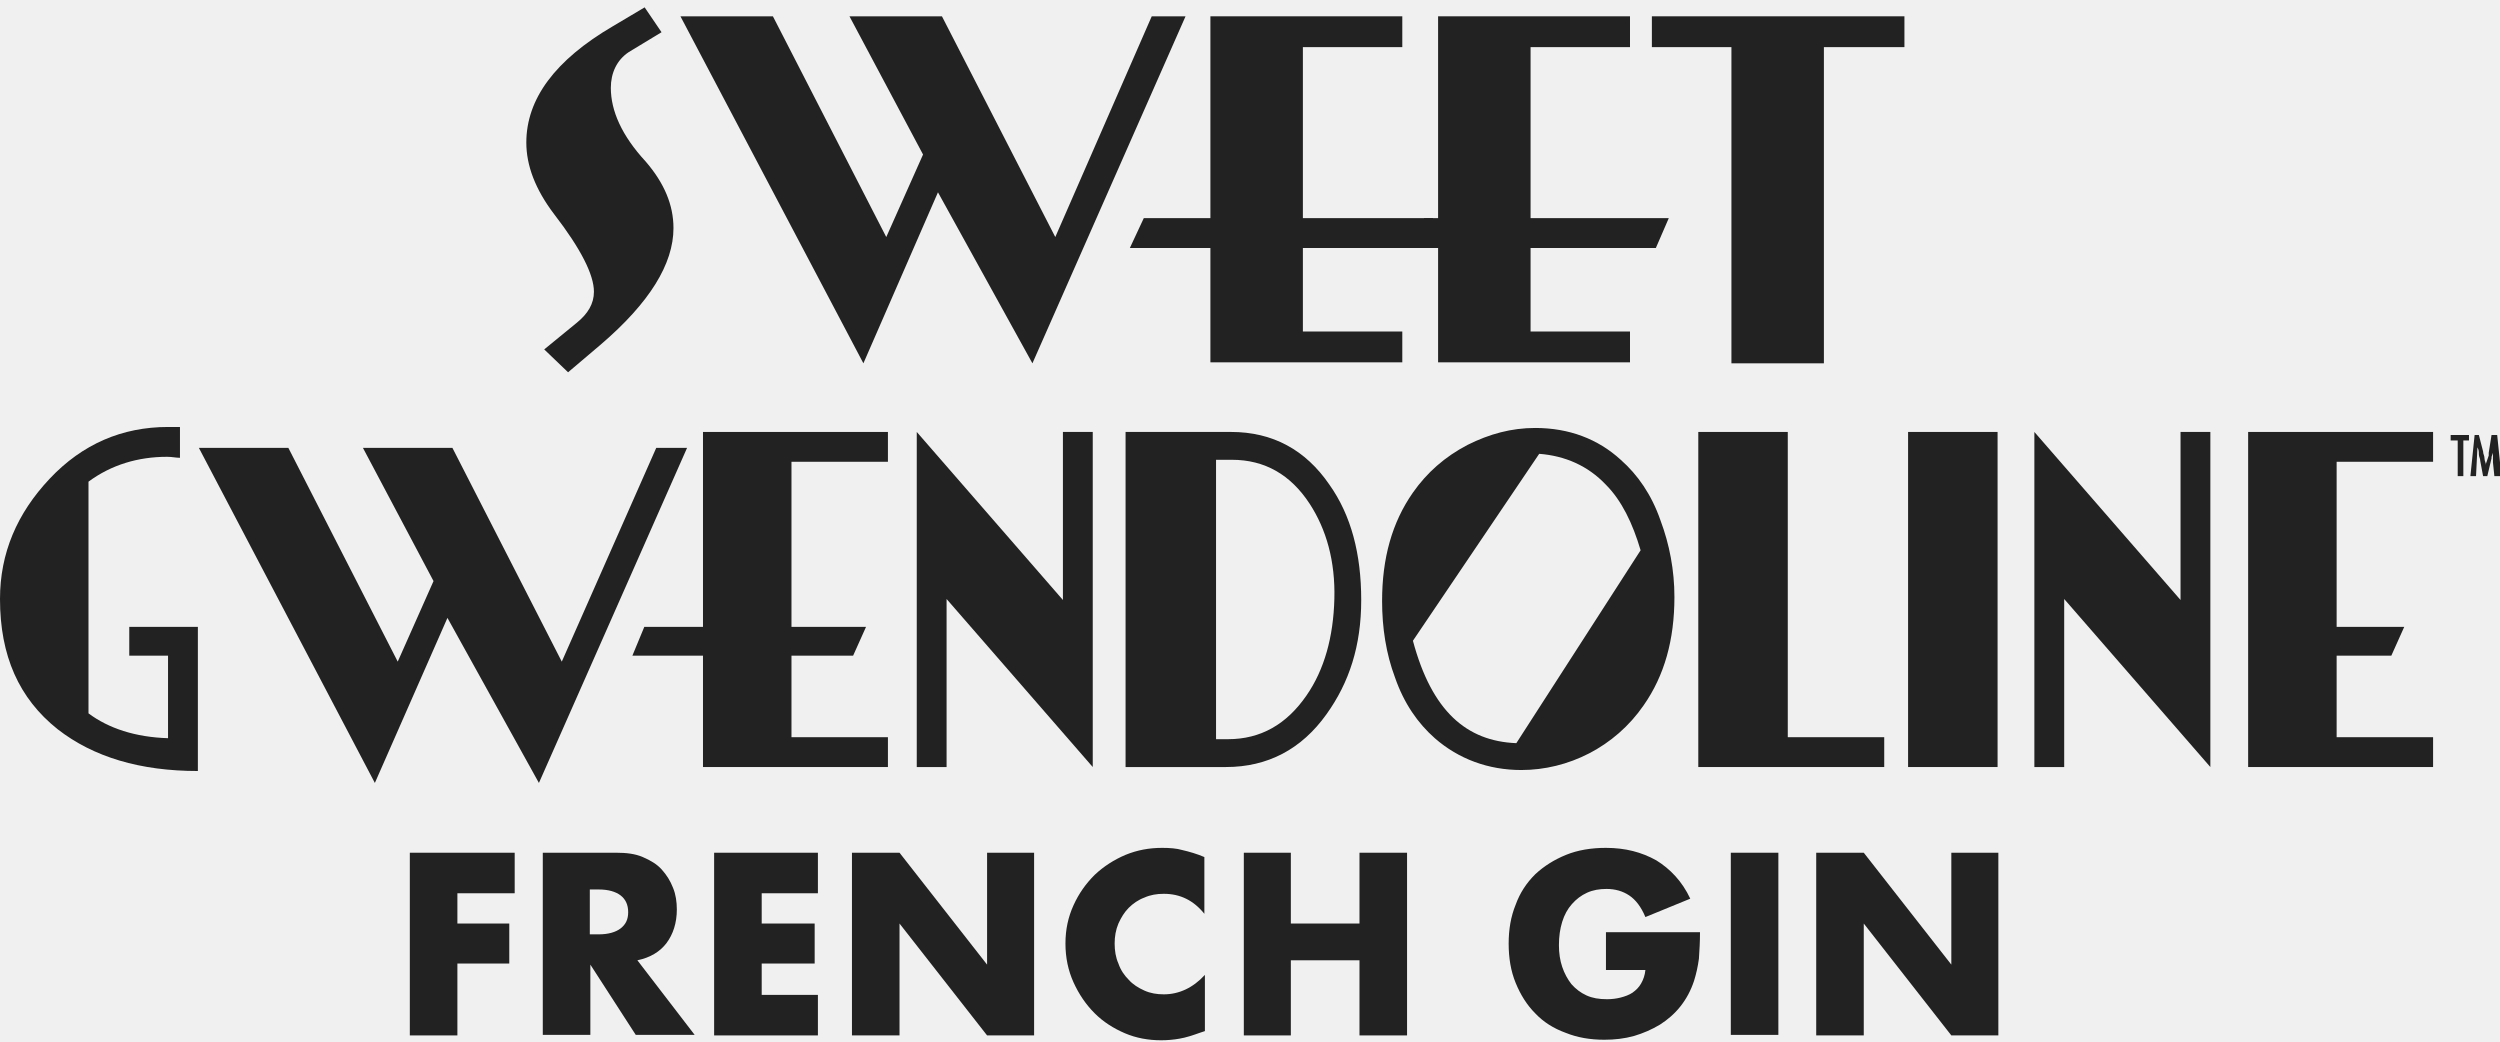
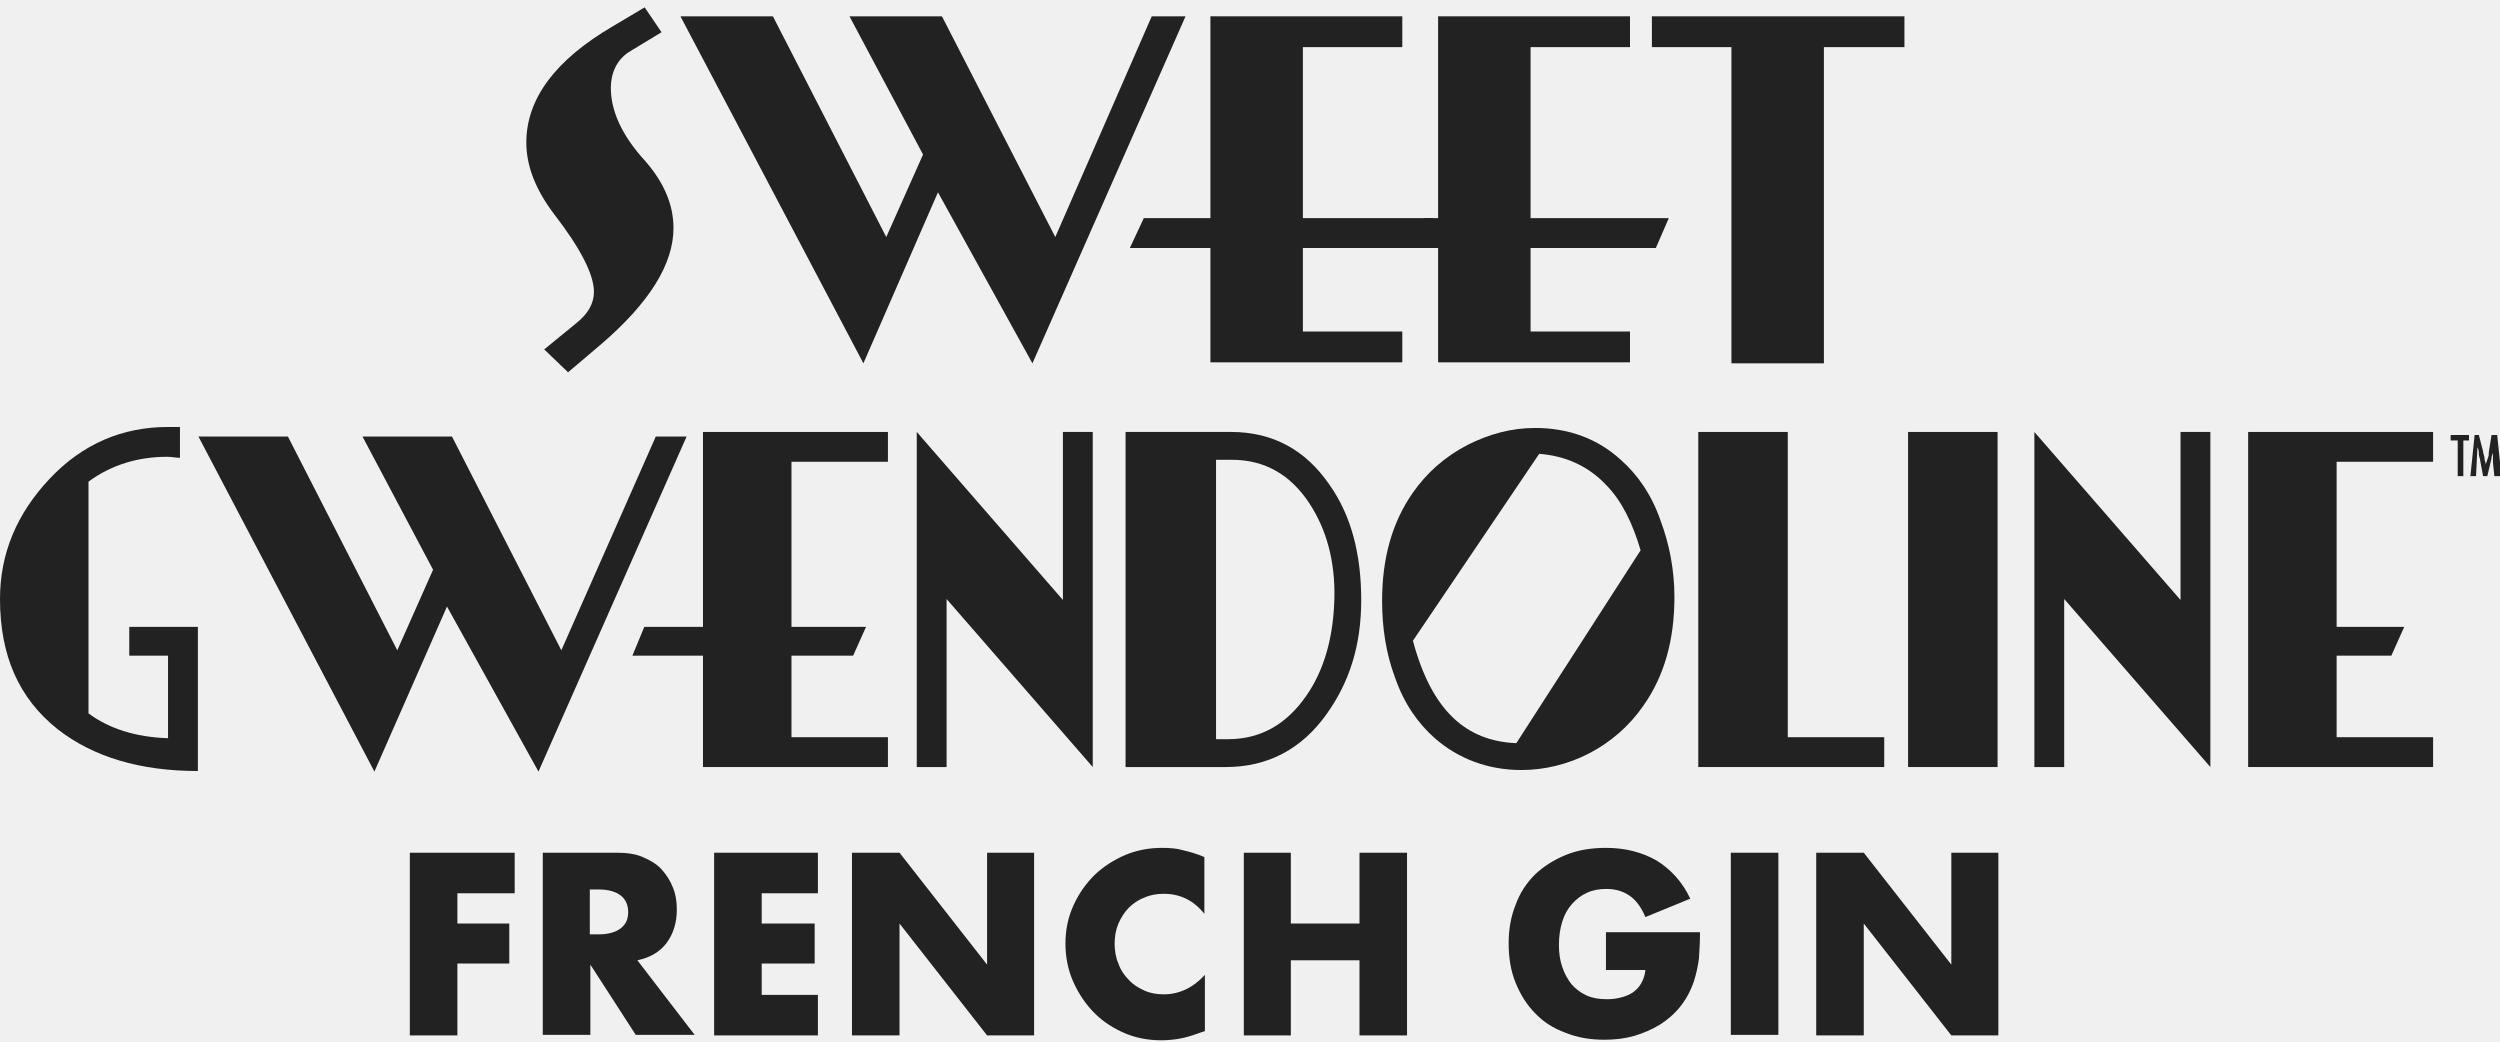
<svg xmlns="http://www.w3.org/2000/svg" width="252" height="105" viewBox="0 0 252 105" fill="none">
  <path d="M41.31 104.37H46.105V97.124H51.335V93.092H46.105V90.041H51.88V85.955H41.31V104.37Z" fill="#212221" />
  <path d="M67.19 95.054C67.843 94.182 68.225 93.038 68.225 91.676C68.225 90.913 68.116 90.15 67.843 89.496C67.571 88.788 67.19 88.189 66.699 87.644C66.209 87.099 65.555 86.718 64.792 86.391C64.03 86.064 63.158 85.955 62.123 85.955H54.713V104.316H59.508V97.233L64.084 104.316H70.023L64.248 96.797C65.555 96.525 66.536 95.925 67.19 95.054ZM62.559 93.583C62.068 93.964 61.306 94.182 60.379 94.182H59.453V89.66H60.379C61.306 89.66 62.068 89.878 62.559 90.259C63.049 90.641 63.321 91.185 63.321 91.948C63.321 92.711 63.049 93.201 62.559 93.583Z" fill="#212221" />
  <path d="M71.984 104.37H82.445V100.284H76.779V97.124H82.118V93.092H76.779V90.041H82.445V85.955H71.984V104.37Z" fill="#212221" />
  <path d="M99.498 97.233L90.672 85.955H85.877V104.37H90.672V93.092L99.498 104.37H104.238V85.955H99.498V97.233Z" fill="#212221" />
  <path d="M117.15 85.465C115.842 85.465 114.644 85.683 113.445 86.173C112.301 86.663 111.266 87.317 110.34 88.189C109.468 89.061 108.76 90.041 108.215 91.24C107.67 92.439 107.398 93.692 107.398 95.108C107.398 96.525 107.67 97.832 108.215 99.031C108.76 100.229 109.468 101.265 110.34 102.136C111.211 103.008 112.247 103.662 113.391 104.152C114.535 104.643 115.788 104.86 117.041 104.86C117.64 104.86 118.294 104.806 118.894 104.697C119.547 104.588 120.201 104.37 120.964 104.098L121.454 103.934V98.268C120.256 99.576 118.839 100.229 117.314 100.229C116.605 100.229 115.951 100.12 115.352 99.848C114.753 99.576 114.208 99.249 113.772 98.758C113.336 98.323 112.955 97.778 112.737 97.124C112.465 96.525 112.356 95.816 112.356 95.108C112.356 94.4 112.465 93.746 112.737 93.092C113.009 92.493 113.336 91.948 113.772 91.512C114.208 91.076 114.753 90.695 115.352 90.477C115.951 90.205 116.605 90.096 117.314 90.096C118.948 90.096 120.31 90.749 121.4 92.112V86.391C120.637 86.064 119.874 85.846 119.166 85.683C118.621 85.519 117.913 85.465 117.15 85.465Z" fill="#212221" />
-   <path d="M137.036 93.092H130.117V85.955H125.377V104.37H130.117V96.797H137.036V104.37H141.831V85.955H137.036V93.092Z" fill="#212221" />
+   <path d="M137.036 93.092H130.117V85.955H125.377V104.37H130.117V96.797H137.036V104.37H141.83V85.955H137.036V93.092Z" fill="#212221" />
  <path d="M161.935 97.778H165.857C165.803 98.323 165.639 98.758 165.421 99.14C165.203 99.521 164.931 99.794 164.55 100.066C164.223 100.284 163.787 100.447 163.351 100.556C162.915 100.665 162.479 100.72 161.989 100.72C161.172 100.72 160.518 100.611 159.919 100.338C159.319 100.066 158.829 99.685 158.393 99.194C158.012 98.704 157.685 98.105 157.467 97.451C157.249 96.797 157.14 96.089 157.14 95.272C157.14 94.4 157.249 93.637 157.467 92.929C157.685 92.221 158.012 91.621 158.448 91.131C158.884 90.641 159.374 90.259 159.973 89.987C160.572 89.714 161.226 89.605 161.935 89.605C162.806 89.605 163.569 89.823 164.223 90.259C164.877 90.695 165.421 91.403 165.857 92.439L170.379 90.586C169.562 88.843 168.363 87.59 166.947 86.718C165.476 85.901 163.841 85.465 161.88 85.465C160.409 85.465 159.047 85.683 157.848 86.173C156.65 86.663 155.615 87.317 154.743 88.134C153.871 89.006 153.217 89.987 152.782 91.185C152.291 92.384 152.073 93.692 152.073 95.108C152.073 96.579 152.291 97.887 152.782 99.085C153.272 100.284 153.926 101.319 154.743 102.136C155.56 103.008 156.595 103.662 157.794 104.098C158.993 104.588 160.3 104.806 161.717 104.806C162.752 104.806 163.732 104.697 164.713 104.425C165.639 104.152 166.511 103.771 167.328 103.28C168.091 102.79 168.799 102.191 169.399 101.428C169.998 100.665 170.434 99.848 170.761 98.867C170.979 98.159 171.142 97.451 171.251 96.634C171.306 95.816 171.36 94.945 171.36 93.964H161.88V97.778H161.935Z" fill="#212221" />
  <path d="M179.26 85.955H174.465V104.316H179.26V85.955Z" fill="#212221" />
  <path d="M196.694 97.233L187.868 85.955H183.074V104.37H187.868V93.092L196.694 104.37H201.434V85.955H196.694V97.233Z" fill="#212221" />
  <path d="M153.347 77.618C150.04 77.618 147.033 76.515 144.627 74.41C142.924 72.907 141.52 70.902 140.618 68.296C139.716 65.891 139.315 63.285 139.315 60.579C139.315 56.269 140.318 52.661 142.422 49.654C143.826 47.65 145.63 46.046 147.935 44.843C150.14 43.741 152.345 43.139 154.75 43.139C158.158 43.139 161.065 44.242 163.37 46.347C165.074 47.85 166.477 49.855 167.379 52.461C168.281 54.866 168.782 57.472 168.782 60.178C168.782 64.488 167.78 68.096 165.675 71.103C162.769 75.312 158.058 77.618 153.347 77.618ZM165.374 55.467C164.573 52.761 163.47 50.456 161.866 48.852C160.062 46.948 157.757 45.946 155.151 45.745L142.422 64.588C144.327 71.704 147.835 74.711 152.846 74.911L165.374 55.467Z" fill="#212221" />
  <path d="M133.703 72.005C131.197 75.513 127.789 77.317 123.58 77.317H113.457V43.54H124.081C128.29 43.54 131.598 45.344 134.003 48.852C136.208 51.959 137.211 55.868 137.211 60.479C137.211 65.089 136.008 68.798 133.703 72.005ZM131.999 50.757C130.094 47.85 127.489 46.347 124.181 46.347H122.577V74.51H123.78C127.088 74.51 129.694 73.007 131.698 70.1C133.502 67.495 134.404 64.187 134.504 60.379C134.605 56.57 133.703 53.363 131.999 50.757Z" fill="#212221" />
  <path d="M19.945 77.718C14.132 77.718 9.421 76.315 5.813 73.508C1.904 70.401 0 66.091 0 60.379C0 55.768 1.704 51.759 5.011 48.251C8.319 44.743 12.328 43.039 16.938 43.039C17.339 43.039 17.74 43.039 18.141 43.039V46.146C17.74 46.146 17.339 46.046 16.838 46.046C13.931 46.046 11.225 46.848 8.92 48.552V71.905C10.925 73.408 13.631 74.31 16.938 74.41V66.091H13.03V63.185H19.945V77.718Z" fill="#212221" />
  <path d="M201.356 77.317H192.335V43.54H201.356V77.317Z" fill="#212221" />
  <path d="M189.83 77.317H171.188V43.54H180.208V74.31H189.93V77.317H189.83Z" fill="#212221" />
-   <path d="M110.149 77.317L95.416 60.379V77.317H92.409V43.54L107.142 60.479V43.54H110.149V77.317Z" fill="#212221" />
-   <path d="M222.804 77.317L208.071 60.379V77.317H205.064V43.54L219.798 60.479V43.54H222.804V77.317Z" fill="#212221" />
+   <path d="M110.149 77.317L95.416 60.379V77.317H92.409V43.54L107.143 60.479V43.54H110.149V77.317Z" fill="#212221" />
+   <path d="M222.804 77.317L208.071 60.379V77.317H205.064V43.54L219.797 60.479V43.54H222.804V77.317Z" fill="#212221" />
  <path d="M79.781 66.092V74.31H89.503V77.317H70.861V43.541H89.503V46.547H79.781V63.285" fill="#212221" />
  <path d="M87.298 63.185H64.947L63.744 66.091H85.995L87.298 63.185Z" fill="#212221" />
  <path d="M235.533 66.091V74.31H245.255V77.317H226.613V43.54H245.255V46.547H235.533V63.285" fill="#212221" />
  <path d="M242.349 63.185H229.62L228.317 66.091H241.046L242.349 63.185Z" fill="#212221" />
-   <path d="M69.257 45.144L54.323 78.921L45.102 62.283L37.786 78.921L20.045 45.144H29.066L40.091 66.693L43.699 58.574L36.583 45.144H45.603L56.628 66.693L66.15 45.144H69.257Z" fill="#212221" />
-   <path d="M66.683 3.248L63.376 5.253C62.173 6.054 61.572 7.357 61.572 8.861C61.572 11.166 62.674 13.672 65.08 16.277C66.984 18.483 67.886 20.688 67.886 22.993C67.886 26.601 65.481 30.51 60.57 34.719L57.262 37.526L54.857 35.22L58.164 32.514C59.267 31.612 59.868 30.61 59.868 29.407C59.868 27.703 58.565 25.098 55.859 21.59C53.955 19.084 53.053 16.678 53.053 14.373C53.053 9.963 55.959 6.054 61.772 2.647L64.98 0.742L66.683 3.248Z" fill="#212221" />
-   <path d="M191.967 4.751H183.849V36.623H174.528V4.751H166.509V1.644H191.967V4.751Z" fill="#212221" />
-   <path d="M131.33 24.997V33.416H141.352V36.523H122.009V1.644H141.352V4.751H131.33V21.99" fill="#212221" />
-   <path d="M144.459 21.99H115.293L113.89 24.997H143.157L144.459 21.99Z" fill="#212221" />
-   <path d="M154.282 24.997V33.416H164.304V36.523H144.96V1.644H164.304V4.751H154.282V21.99" fill="#212221" />
-   <path d="M168.213 21.99H143.557L142.255 24.997H166.91L168.213 21.99Z" fill="#212221" />
+   <path d="M69.211 44L54.278 77.776L45.057 61.139L37.74 77.776L20 44H29.02L40.045 65.549L43.654 57.43L36.537 44H45.558L56.583 65.549L66.104 44H69.211Z" fill="#212221" />
+   <path d="M66.684 3.248L63.376 5.253C62.173 6.054 61.572 7.357 61.572 8.861C61.572 11.166 62.675 13.672 65.08 16.277C66.984 18.483 67.886 20.688 67.886 22.993C67.886 26.601 65.481 30.51 60.57 34.719L57.262 37.526L54.857 35.22L58.164 32.514C59.267 31.612 59.868 30.61 59.868 29.407C59.868 27.703 58.565 25.098 55.859 21.59C53.955 19.084 53.053 16.678 53.053 14.373C53.053 9.963 55.959 6.054 61.773 2.647L64.98 0.742L66.684 3.248Z" fill="#212221" />
+   <path d="M191.967 4.751H183.849V36.623H174.528V4.751H166.51V1.644H191.967V4.751Z" fill="#212221" />
+   <path d="M131.33 24.997V33.416H141.353V36.523H122.009V1.644H141.353V4.751H131.33V21.99" fill="#212221" />
+   <path d="M144.46 21.99H115.294L113.89 24.997H143.157L144.46 21.99Z" fill="#212221" />
+   <path d="M154.282 24.997V33.416H164.304V36.523H144.961V1.644H164.304V4.751H154.282V21.99" fill="#212221" />
+   <path d="M168.213 21.99H143.558L142.255 24.997H166.91L168.213 21.99Z" fill="#212221" />
  <path d="M119.503 1.644L104.068 36.623L94.547 19.384L87.03 36.623L68.588 1.644H77.909L89.335 23.895L93.043 15.576L85.626 1.644H94.948L106.373 23.895L116.095 1.644H119.503Z" fill="#212221" />
-   <g clip-path="url(#clip0_998:81925)">
+   <g clip-path="url(#clip0_998:54696)">
    <path d="M247.026 43.848H248.874V44.4H248.305V47.992H247.737V44.4H247.026V43.848Z" fill="#212221" />
-     <path d="M249.442 43.848H249.869L250.295 45.506C250.295 45.782 250.437 45.92 250.437 46.196C250.437 46.473 250.579 46.611 250.579 46.887C250.579 46.887 250.579 46.887 250.579 46.749L250.721 46.335L250.863 45.92V45.644L251.147 43.848H251.716L252.142 47.992H251.432L251.29 46.611C251.29 46.473 251.29 46.473 251.29 46.473V46.335V45.782V45.229C251.29 45.367 251.29 45.367 251.29 45.506C251.29 45.644 251.29 45.644 251.29 45.644L251.147 46.058V46.196L250.721 47.992H250.295L250.011 46.473C250.011 46.196 249.869 46.058 249.869 45.782C249.869 45.506 249.869 45.367 249.726 45.091L249.584 47.992H249.016L249.442 43.848Z" fill="#212221" />
+     <path d="M249.442 43.848H249.868L250.295 45.506C250.295 45.782 250.437 45.92 250.437 46.196C250.437 46.473 250.579 46.611 250.579 46.887C250.579 46.887 250.579 46.887 250.579 46.749L250.721 46.335L250.863 45.92V45.644L251.147 43.848H251.716L252.142 47.992H251.431L251.289 46.611C251.289 46.473 251.289 46.473 251.289 46.473V46.335V45.782V45.229C251.289 45.367 251.289 45.367 251.289 45.506C251.289 45.644 251.289 45.644 251.289 45.644L251.147 46.058V46.196L250.721 47.992H250.295L250.01 46.473C250.01 46.196 249.868 46.058 249.868 45.782C249.868 45.506 249.868 45.367 249.726 45.091L249.584 47.992H249.016L249.442 43.848Z" fill="#212221" />
  </g>
  <defs>
-     <clipPath id="clip0_998:81925">
+     <clipPath id="clip0_998:54696">
      <rect width="4.974" height="4.145" fill="white" transform="translate(247.026 43.8477)" />
    </clipPath>
  </defs>
</svg>
